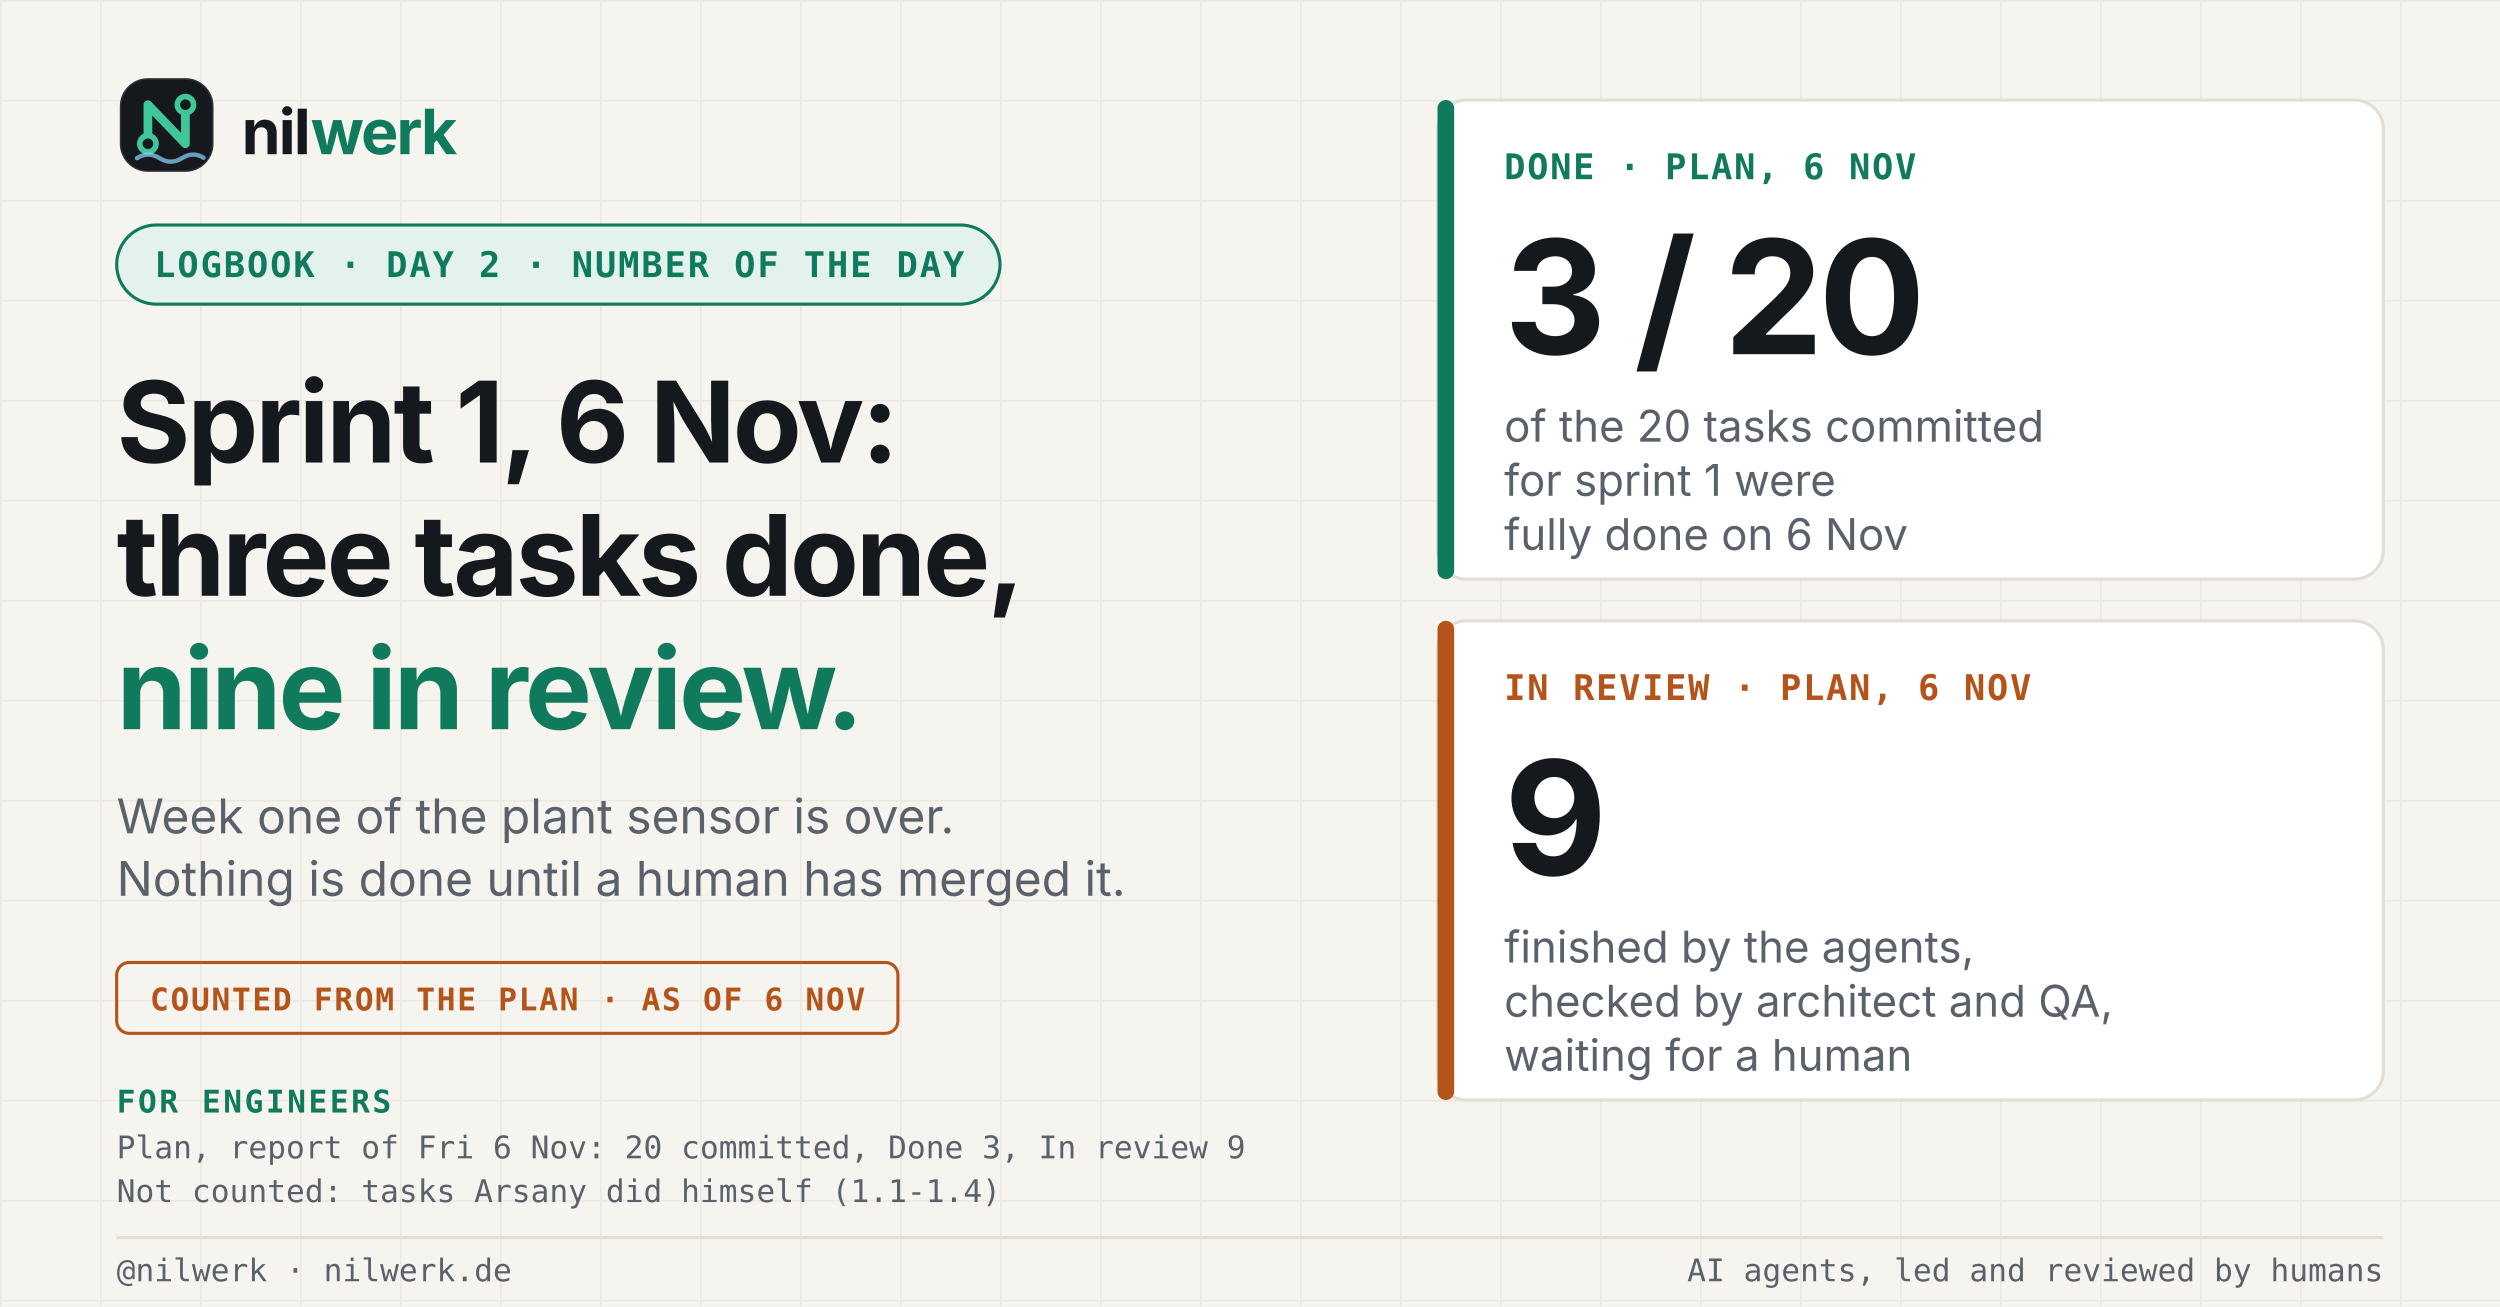
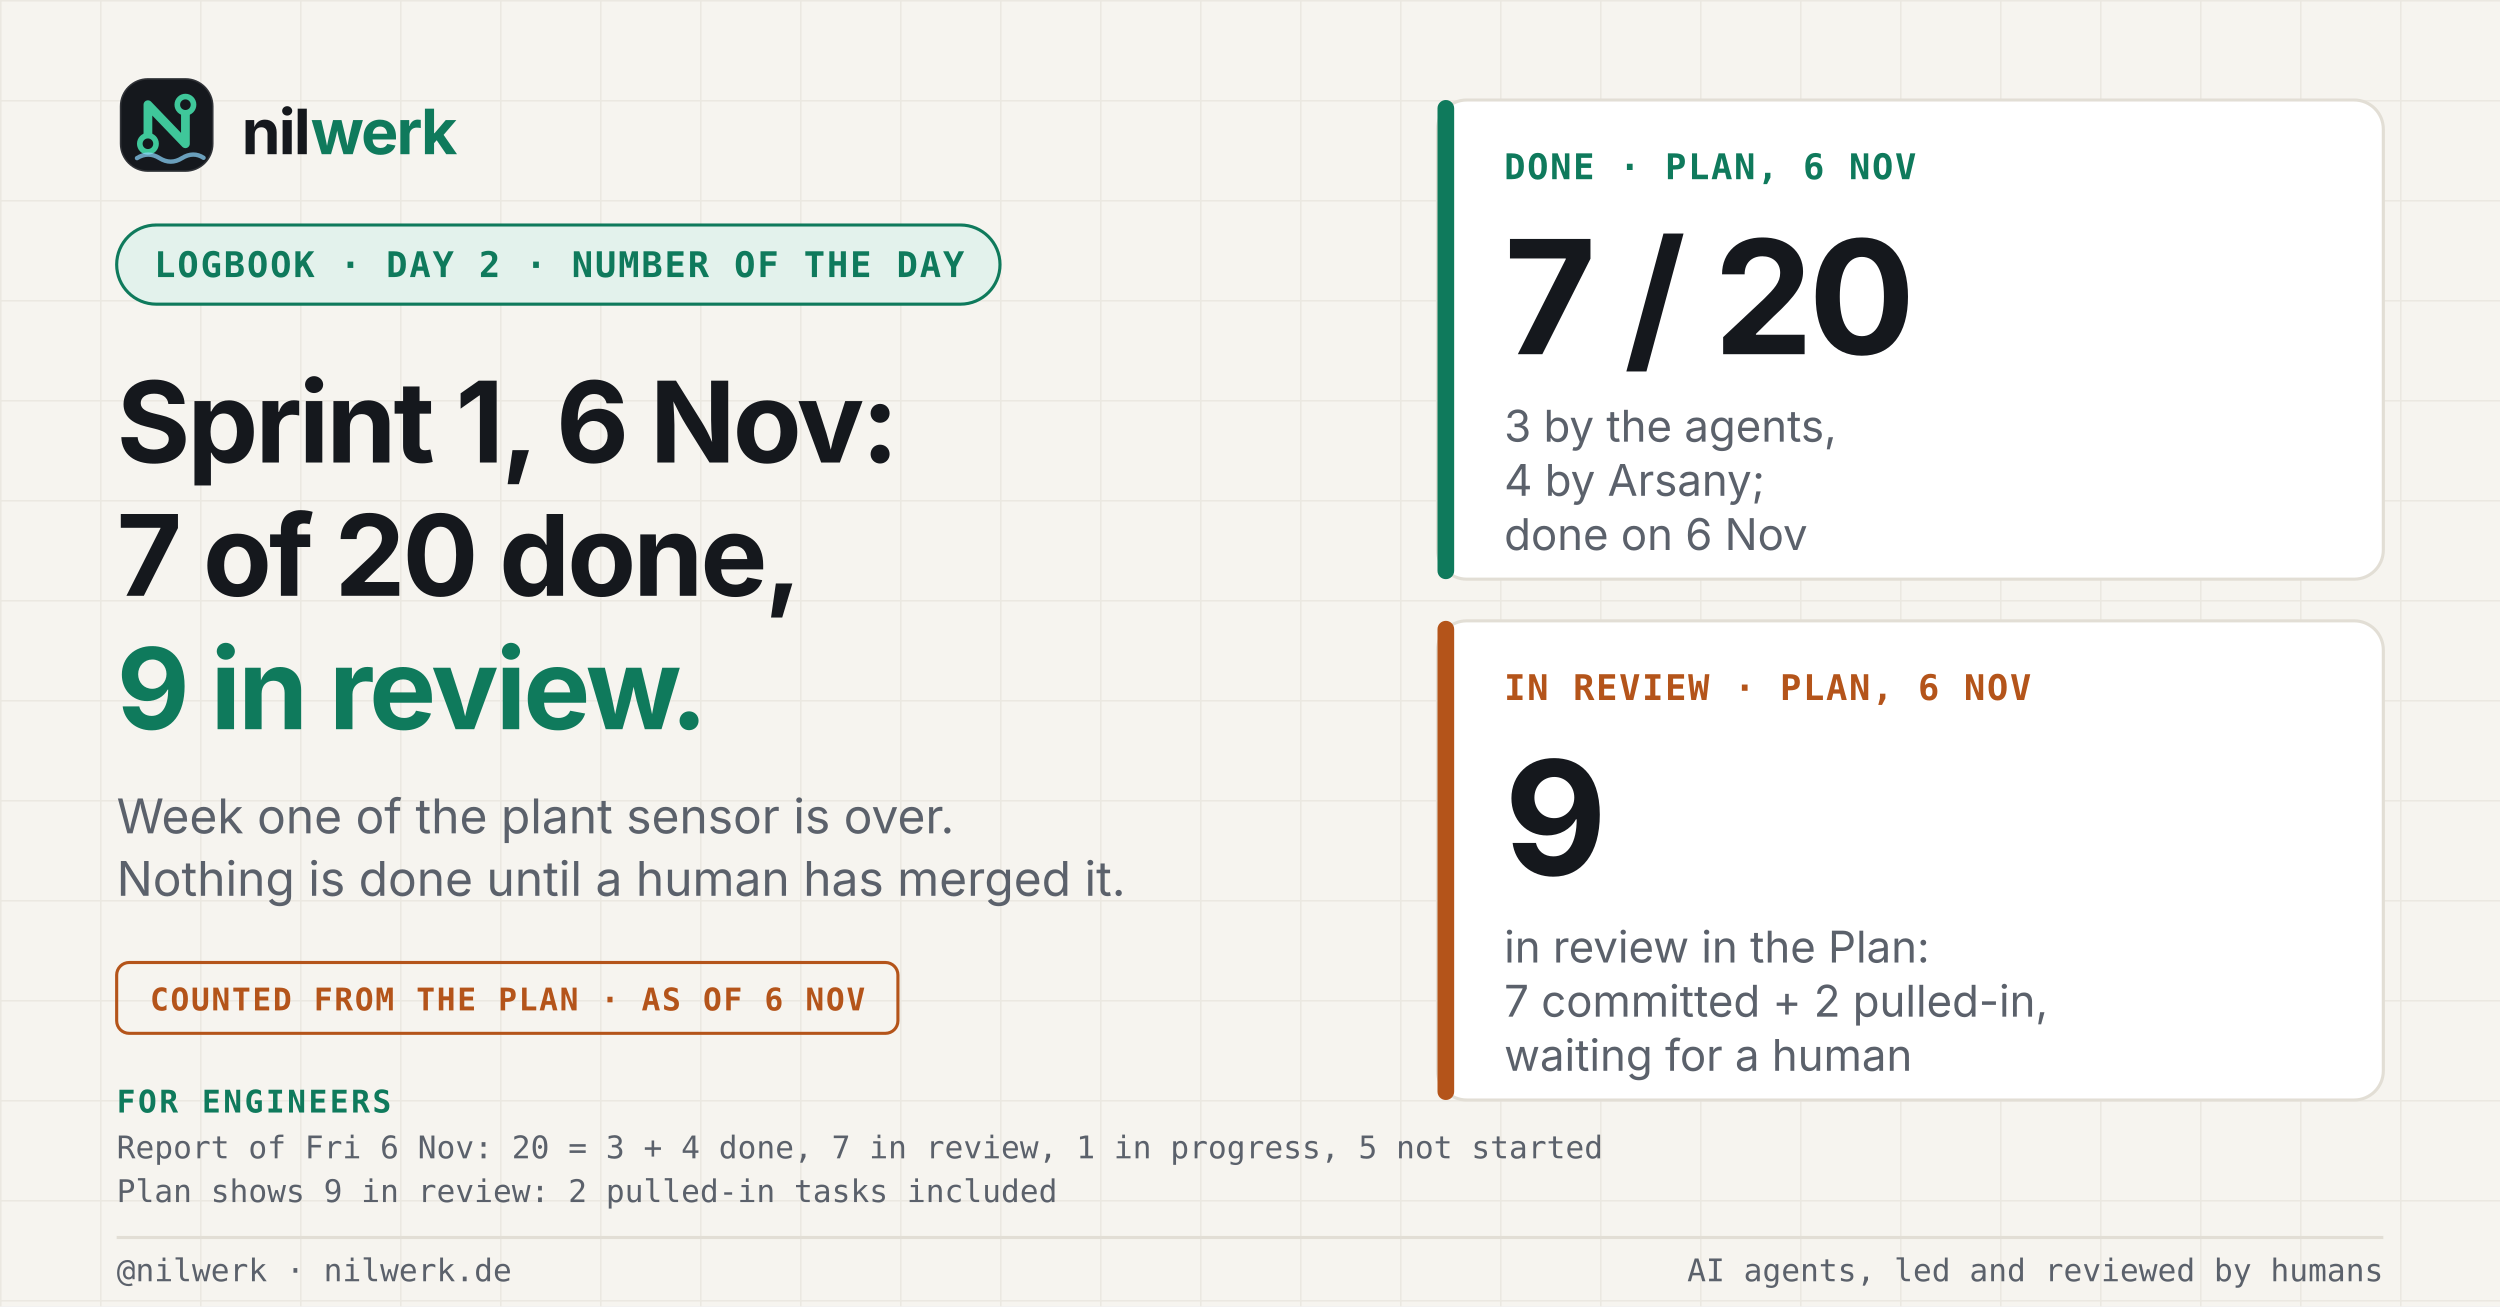
- <svg xmlns="http://www.w3.org/2000/svg" width="1200" height="627" viewBox="0 0 1200 627" role="img" aria-label="Sprint 1, 6 Nov: three tasks done, nine in review.">
+ <svg xmlns="http://www.w3.org/2000/svg" width="1200" height="627" viewBox="0 0 1200 627" role="img" aria-label="Sprint 1, 6 Nov: 7 of 20 done, 9 in review.">
  <defs>
    <pattern id="grid" width="48" height="48" patternUnits="userSpaceOnUse">
      <path d="M48 0H0V48" fill="none" stroke="#e2ded5" stroke-width="1.5" opacity=".55" />
    </pattern>
  </defs>
  <rect width="1200" height="627" fill="#f6f4ef" />
  <rect width="1200" height="627" fill="url(#grid)" />
  <g transform="translate(56 36) scale(1.5)">
    <rect x="1" y="1" width="30" height="30" rx="9" fill="#15181d" stroke="#ffffff" stroke-opacity=".12" />
    <path d="M10 22V9.5l12 12.5V9.5" fill="none" stroke="#3fc79a" stroke-width="2.8" stroke-linecap="round" stroke-linejoin="round" />
    <circle cx="10" cy="22" r="2.6" fill="#15181d" stroke="#3fc79a" stroke-width="1.8" />
    <circle cx="22" cy="9.5" r="2.6" fill="#15181d" stroke="#3fc79a" stroke-width="1.8" />
    <path d="M6.5 26.6c2.4-1.5 4.8-1.5 7.2 0s4.8 1.5 7.2 0 4.8-1.5 6.9-.1" fill="none" stroke="#8fd9ff" stroke-opacity=".7" stroke-width="1.4" stroke-linecap="round" />
  </g>
  <text x="116" y="74" font-family="'Space Grotesk', Inter, sans-serif" font-weight="700" font-size="30" letter-spacing="-0.9" fill="#15181d">nil<tspan fill="#0f7a5c">werk</tspan>
  </text>
  <rect x="56" y="108" width="424" height="38" rx="19" fill="#e3f2ec" stroke="#0f7a5c" stroke-width="1.5" />
  <text x="74" y="133" font-family="'JetBrains Mono', monospace" font-weight="600" font-size="17" letter-spacing="0.9" fill="#0f7a5c">LOGBOOK · DAY 2 · NUMBER OF THE DAY</text>
  <g font-family="'Space Grotesk', Inter, sans-serif" font-weight="700" font-size="54" letter-spacing="-1.4">
    <text x="56" y="222" fill="#15181d">Sprint 1, 6 Nov:</text>
-     <text x="56" y="286" fill="#15181d">three tasks done,</text>
-     <text x="56" y="350" fill="#0f7a5c">nine in review.</text>
+     <text x="56" y="286" fill="#15181d">7 of 20 done,</text>
+     <text x="56" y="350" fill="#0f7a5c">9 in review.</text>
  </g>
  <g font-family="Inter, sans-serif" font-size="23" fill="#5b616b">
    <text x="56" y="400">Week one of the plant sensor is over.</text>
    <text x="56" y="430">Nothing is done until a human has merged it.</text>
  </g>
  <rect x="56" y="462" width="375" height="34" rx="6" fill="none" stroke="#b4541a" stroke-width="1.5" />
  <text x="72" y="485" font-family="'JetBrains Mono', monospace" font-weight="600" font-size="15" letter-spacing="0.8" fill="#b4541a">COUNTED FROM THE PLAN · AS OF 6 NOV</text>
  <g>
    <rect x="690" y="48" width="454" height="230" rx="14" fill="#ffffff" stroke="#e2ded5" stroke-width="1.5" />
    <rect x="690" y="48" width="8" height="230" rx="4" fill="#0f7a5c" />
    <text x="722" y="86" font-family="'JetBrains Mono', monospace" font-weight="600" font-size="17" letter-spacing="0.8" fill="#0f7a5c">DONE · PLAN, 6 NOV</text>
-     <text x="722" y="170" font-family="'Space Grotesk', Inter, sans-serif" font-weight="700" font-size="76" letter-spacing="-2.3" fill="#15181d">3 / 20</text>
-     <text x="722" y="212" font-family="Inter, sans-serif" font-size="21" fill="#5b616b">of the 20 tasks committed</text>
-     <text x="722" y="238" font-family="Inter, sans-serif" font-size="21" fill="#5b616b">for sprint 1 were</text>
-     <text x="722" y="264" font-family="Inter, sans-serif" font-size="21" fill="#5b616b">fully done on 6 Nov</text>
+     <text x="722" y="170" font-family="'Space Grotesk', Inter, sans-serif" font-weight="700" font-size="76" letter-spacing="-2.3" fill="#15181d">7 / 20</text>
+     <text x="722" y="212" font-family="Inter, sans-serif" font-size="21" fill="#5b616b">3 by the agents,</text>
+     <text x="722" y="238" font-family="Inter, sans-serif" font-size="21" fill="#5b616b">4 by Arsany;</text>
+     <text x="722" y="264" font-family="Inter, sans-serif" font-size="21" fill="#5b616b">done on 6 Nov</text>
  </g>
  <g>
    <rect x="690" y="298" width="454" height="230" rx="14" fill="#ffffff" stroke="#e2ded5" stroke-width="1.5" />
    <rect x="690" y="298" width="8" height="230" rx="4" fill="#b4541a" />
    <text x="722" y="336" font-family="'JetBrains Mono', monospace" font-weight="600" font-size="17" letter-spacing="0.8" fill="#b4541a">IN REVIEW · PLAN, 6 NOV</text>
    <text x="722" y="420" font-family="'Space Grotesk', Inter, sans-serif" font-weight="700" font-size="76" letter-spacing="-2.3" fill="#15181d">9</text>
-     <text x="722" y="462" font-family="Inter, sans-serif" font-size="21" fill="#5b616b">finished by the agents,</text>
-     <text x="722" y="488" font-family="Inter, sans-serif" font-size="21" fill="#5b616b">checked by architect and QA,</text>
+     <text x="722" y="462" font-family="Inter, sans-serif" font-size="21" fill="#5b616b">in review in the Plan:</text>
+     <text x="722" y="488" font-family="Inter, sans-serif" font-size="21" fill="#5b616b">7 committed + 2 pulled-in,</text>
    <text x="722" y="514" font-family="Inter, sans-serif" font-size="21" fill="#5b616b">waiting for a human</text>
  </g>
  <text x="56" y="534" font-family="'JetBrains Mono', monospace" font-weight="600" font-size="15" letter-spacing="1.2" fill="#0f7a5c">FOR ENGINEERS</text>
  <g font-family="'JetBrains Mono', monospace" font-size="15" fill="#5b616b">
-     <text x="56" y="556">Plan, report of Fri 6 Nov: 20 committed, Done 3, In review 9</text>
-     <text x="56" y="577">Not counted: tasks Arsany did himself (1.1-1.4)</text>
+     <text x="56" y="556">Report of Fri 6 Nov: 20 = 3 + 4 done, 7 in review, 1 in progress, 5 not started</text>
+     <text x="56" y="577">Plan shows 9 in review: 2 pulled-in tasks included</text>
  </g>
  <line x1="56" y1="594" x2="1144" y2="594" stroke="#e2ded5" stroke-width="1.5" />
  <g font-family="'JetBrains Mono', monospace" font-size="15" fill="#5b616b">
    <text x="56" y="615">@nilwerk · nilwerk.de</text>
    <text x="1144" y="615" text-anchor="end">AI agents, led and reviewed by humans</text>
  </g>
</svg>
